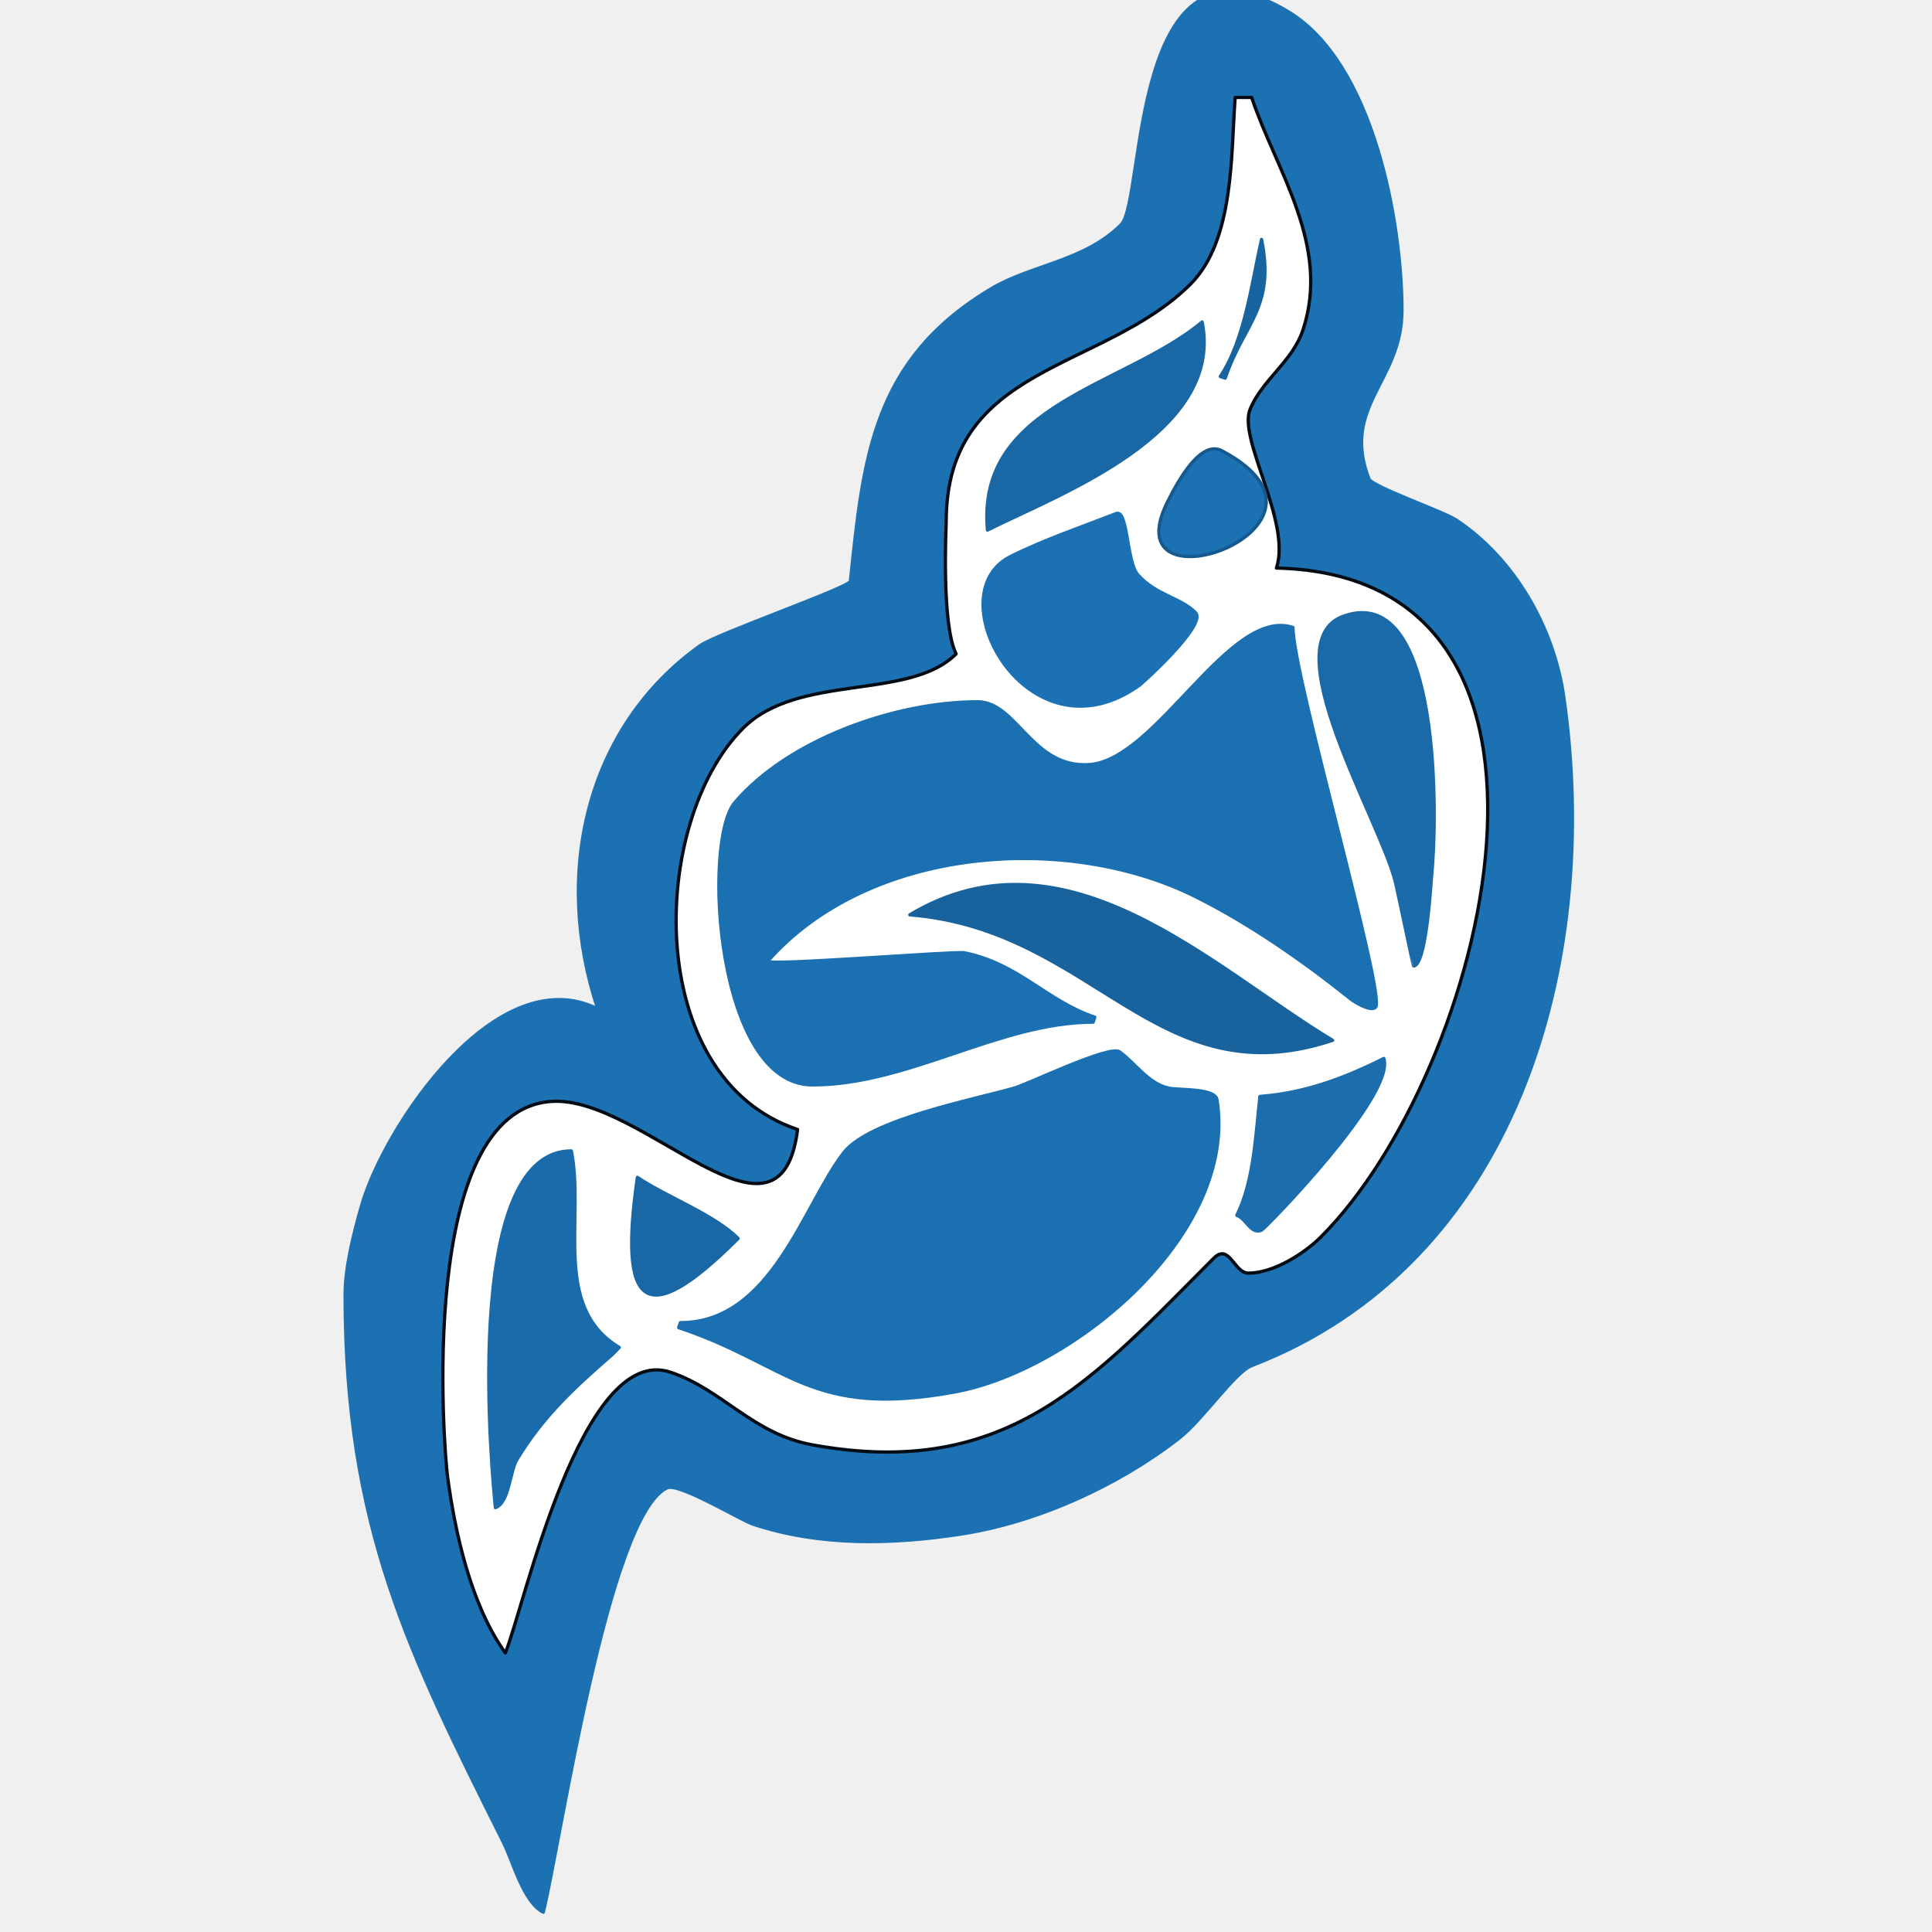
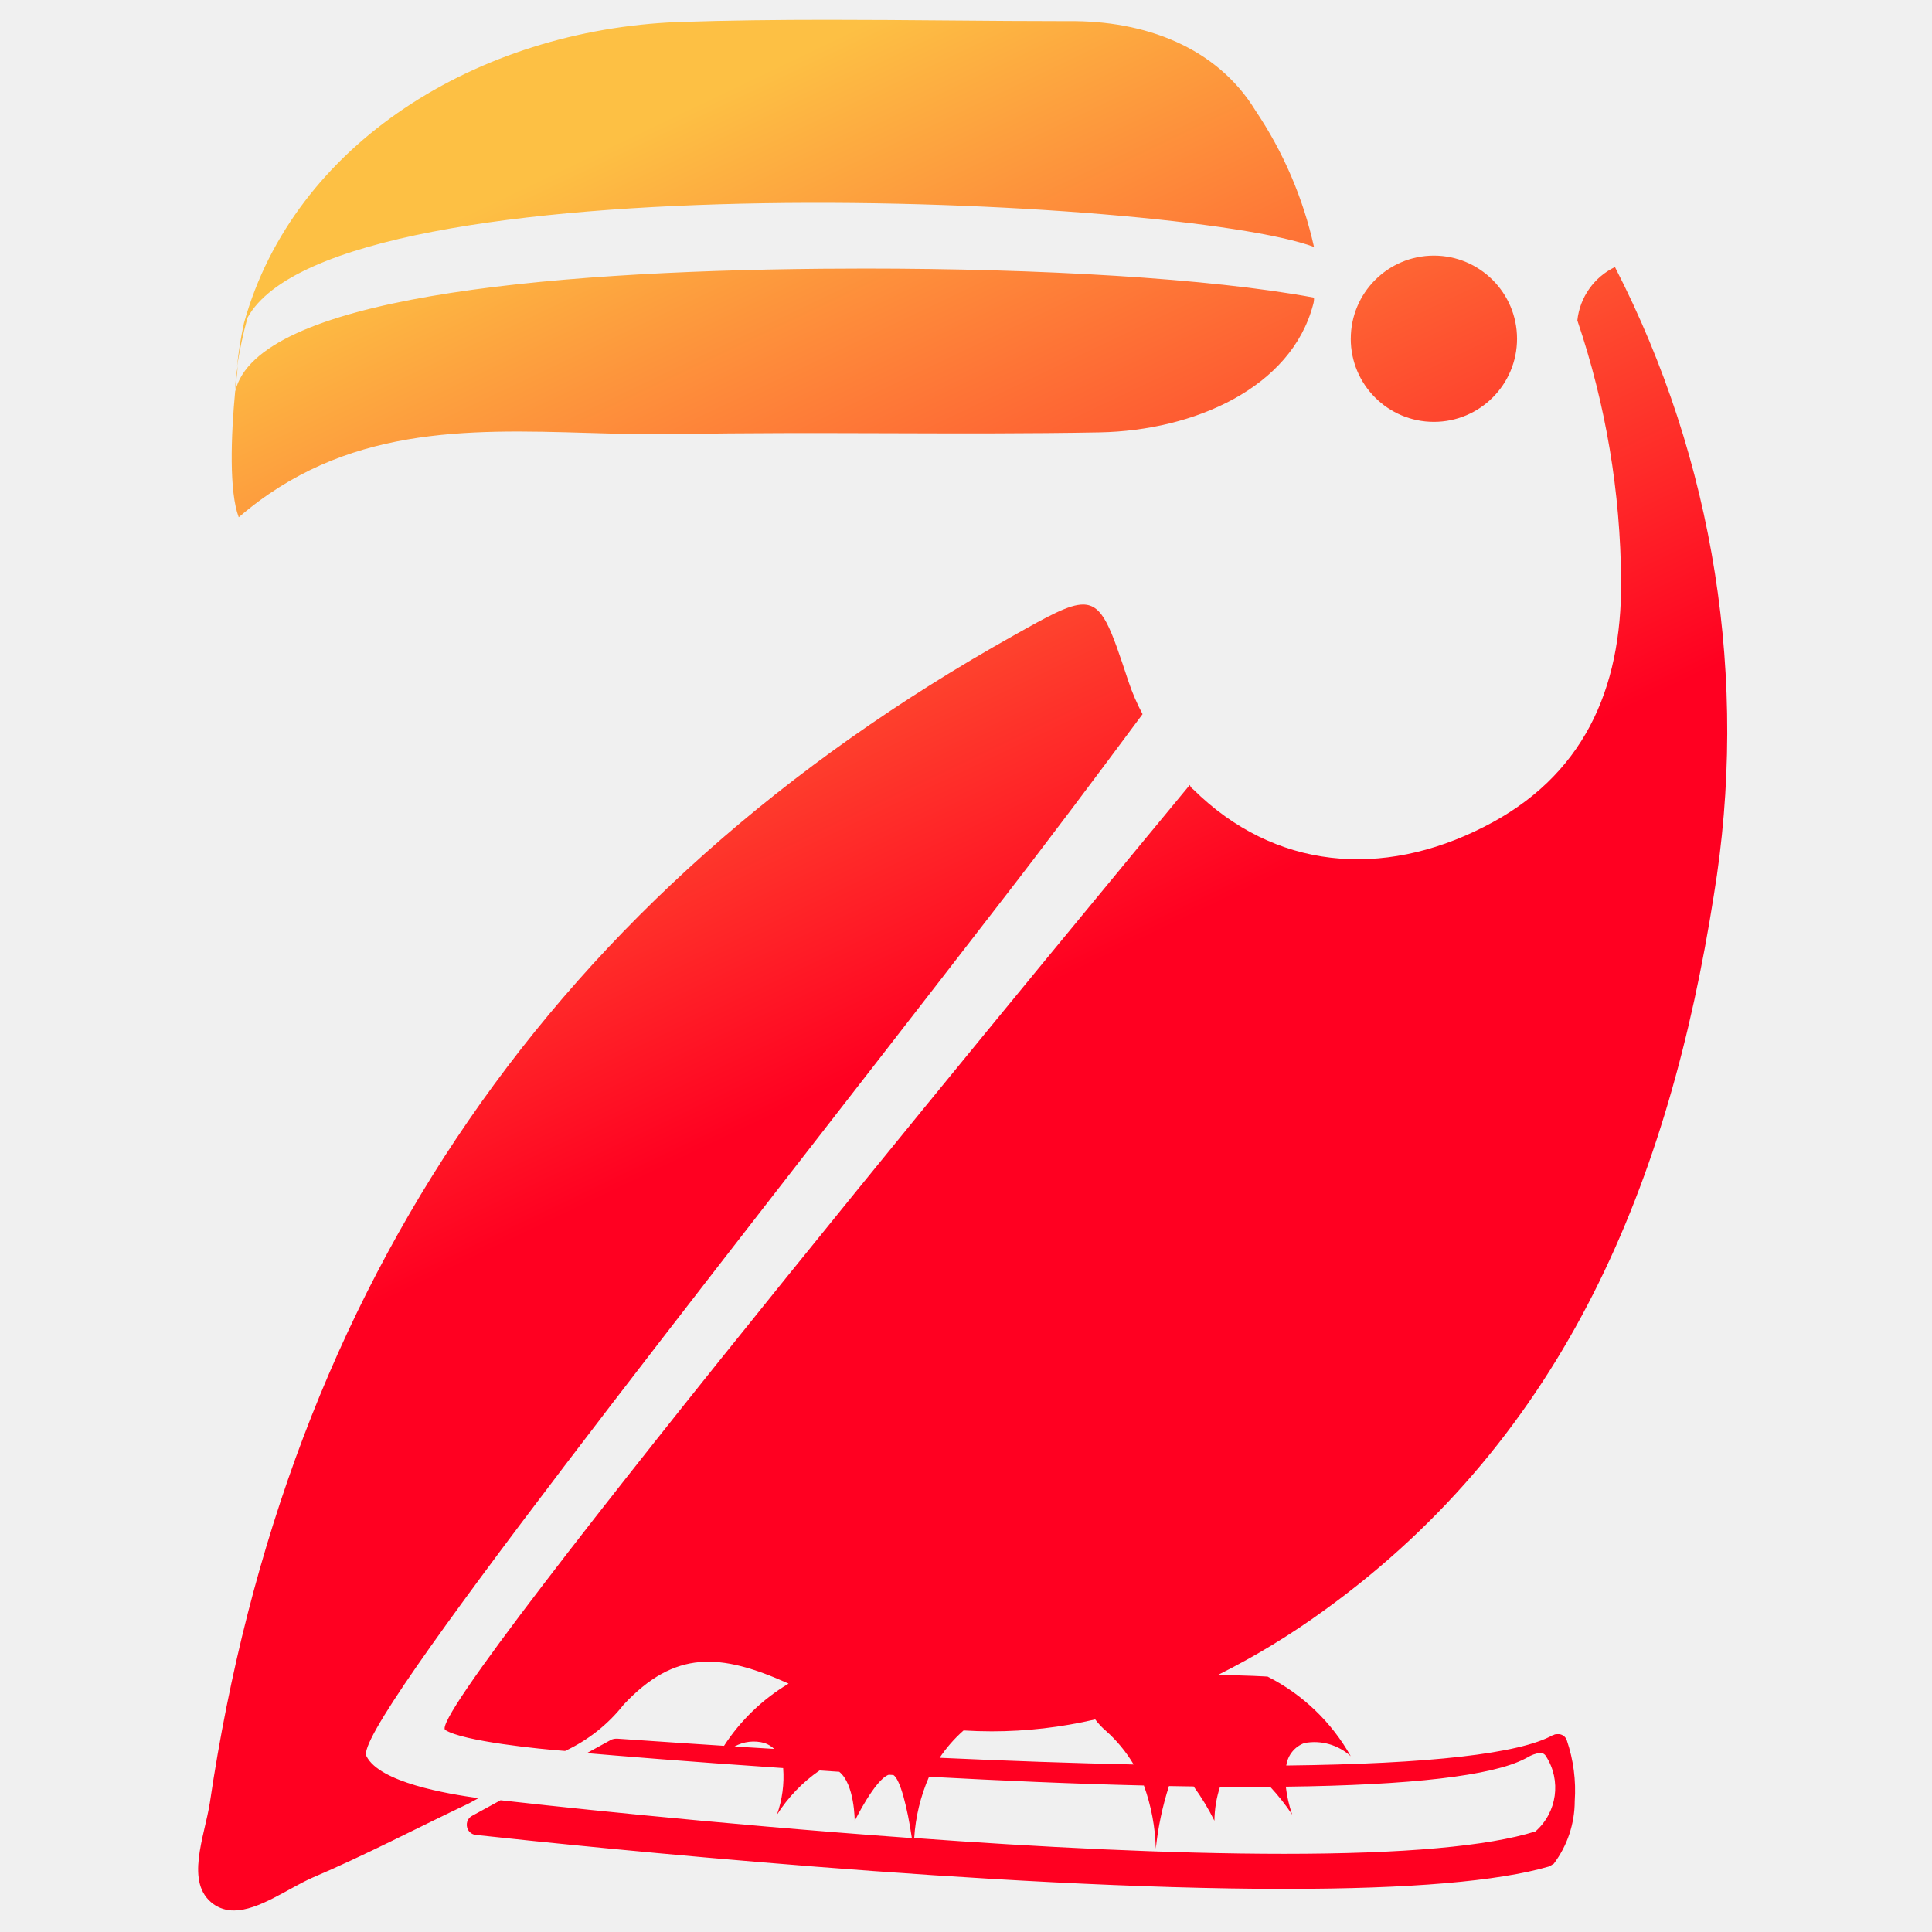
- <svg xmlns="http://www.w3.org/2000/svg" xmlns:ns1="http://vectornator.io" height="100%" style="fill-rule:evenodd;clip-rule:evenodd;stroke-linecap:round;stroke-linejoin:round;" xml:space="preserve" width="100%" version="1.1" viewBox="0 0 585 585">
-   <defs />
-   <g id="Untitled" ns1:layerName="Untitled">
-     <path stroke="#1c71b3" stroke-width="1" d="M164.5+579C158.5+576+155.317+563.634+152.5+558C123.762+500.524+104.5+462.529+104.5+392C104.5+383.546+107.159+373.192+109.5+365C116.306+341.18+150.346+290.173+181+305.5C167.441+264.822+177.252+220.32+212+195.5C216.975+191.946+257.31+177.834+257.5+176C261.435+137.963+264.328+108.903+300+87.5C312.264+80.142+328.279+79.221+339.5+68C346.881+60.619+341.83-25.402+390+3.5C415.896+19.038+424.5+67.228+424.5+94C424.5+115.575+406.018+122.946+414.5+145C415.42+147.393+437.055+154.87+441+157.5C458.651+169.268+470.5+189.998+473.5+211C485.167+292.668+458.661+382.861+379+413.5C373.874+415.471+364.27+429.846+357+435.5C338.572+449.833+314.151+460.938+291+464.5C270.169+467.705+248.212+468.237+228+461.5C224.223+460.241+205.505+448.864+202+450.5C184.128+458.84+169.682+558.272+164.5+579Z" fill="#1c71b3" stroke-linecap="round" opacity="1" stroke-linejoin="round" />
-     <path stroke="#030c14" stroke-width="1" d="M374+29.5C376.5+29.5+376.5+29.5+379+29.5C386.398+51.694+403.058+74.327+394.5+100C391.331+109.507+382.054+115.115+378.5+124C374.876+133.06+391.119+158.144+386.5+172C488.239+174.366+449.877+324.623+400+374.5C394.776+379.724+385.529+385.5+378+385.5C373.673+385.5+372.252+376.248+367.5+381C331.099+417.401+305.224+448.268+246+437.5C227.886+434.207+218.819+420.773+203+415.5C175.813+406.438+158.426+487.839+153+500.5C142.64+485.996+137.819+464.394+135.5+447C134.451+439.132+126.054+336.23+167+333.5C194.463+331.669+236.249+384.009+241.5+342C194.616+326.372+196.519+248.981+225+220.5C241.79+203.71+275.275+212.225+289.5+198C284.999+188.999+286.5+159.163+286.5+158C286.5+110.155+333.909+112.591+360.5+86C373.791+72.709+372.7+46.404+374+29.5Z" fill="#ffffff" stroke-linecap="round" opacity="1" stroke-linejoin="round" />
-     <path stroke="#1b70b2" stroke-width="1" d="M391.5+190C391.5+204.598+419.792+301.708+416.5+305C415.076+306.424+410.221+303.477+409+302.5C394.328+290.762+378.359+279.679+362+271.5C323.121+252.061+263.214+256.191+232.5+291C231.039+292.656+289.213+287.943+292+288.5C308.471+291.794+317.043+303.181+331.5+308C331.25+308.75+331.25+308.75+331+309.5C302.751+309.5+275.206+328.5+246+328.5C216.705+328.5+212.619+254.599+222.5+243C238.716+223.964+270.997+212.5+296+212.5C307.983+212.5+312.502+232.846+330+231.5C350.317+229.937+372.309+183.603+391.5+190Z" fill="#1b70b2" stroke-linecap="round" opacity="1" stroke-linejoin="round" />
-     <path stroke="#1b70b2" stroke-width="1" d="M205.5+402C205.75+401.25+205.75+401.25+206+400.5C233.704+400.5+243.264+364.732+255.5+349C263.265+339.016+294.733+333.005+307+329.5C311.454+328.227+335.93+316.307+339+318.5C343.67+321.835+347.775+328.255+354+329.5C357.15+330.13+367.941+329.46+368.5+333C374.927+373.703+324.948+414.964+289+421.5C245.162+429.47+239.142+413.214+205.5+402Z" fill="#1b70b2" stroke-linecap="round" opacity="1" stroke-linejoin="round" />
-     <path stroke="#18639e" stroke-width="1" d="M403.5+315C350.297+332.734+331.246+281.52+275.5+277C322.897+248.562+367.371+293.323+403.5+315Z" fill="#18639e" stroke-linecap="round" opacity="1" stroke-linejoin="round" />
-     <path stroke="#1a6bab" stroke-width="1" d="M173+348.5C177.082+368.909+167.129+395.777+187.5+408C186.667+408.833+185.891+409.728+185+410.5C173.573+420.403+164.157+429.239+156.5+442C154.38+445.534+154.159+455.114+150+456.5C149.407+449.975+138.85+348.5+173+348.5Z" fill="#1a6bab" stroke-linecap="round" opacity="1" stroke-linejoin="round" />
-     <path stroke="#1967a5" stroke-width="1" d="M364+97.5C370.755+131.273+320.918+149.541+299+160.5C295.521+122.233+340.481+117.099+364+97.5Z" fill="#1967a5" stroke-linecap="round" opacity="1" stroke-linejoin="round" />
-     <path stroke="#1c71b5" stroke-width="1" d="M338+155.5C341.529+154.128+341.114+170.163+344.5+174C350.066+180.308+357.354+180.854+362+185.5C365.594+189.094+346.064+206.74+345+207.5C311.335+231.547+283.029+179.985+306+168.5C316.147+163.427+327.548+159.563+338+155.5Z" fill="#1c71b5" stroke-linecap="round" opacity="1" stroke-linejoin="round" />
-     <path stroke="#1a6aa9" stroke-width="1" d="M407+186.5C436.911+176.221+435.138+249.436+433.5+265C433.305+266.849+431.916+292.5+428+292.5C427.932+292.5+423.183+269.73+422.5+267C417.765+248.061+384.851+194.112+407+186.5Z" fill="#1a6aa9" stroke-linecap="round" opacity="1" stroke-linejoin="round" />
-     <path stroke="#1b6dae" stroke-width="1" d="M419+320.5C422.69+331.569+382.903+372.139+382+372.5C378.656+373.837+377.409+368.97+374.5+368C379.691+357.617+380.225+343.472+381.5+332C395.29+330.939+407.103+326.448+419+320.5Z" fill="#1b6dae" stroke-linecap="round" opacity="1" stroke-linejoin="round" />
-     <path stroke="#1967a5" stroke-width="1" d="M193+356.5C202.063+362.542+216.314+367.814+223.5+375C194.808+403.692+187.427+395.508+193+356.5Z" fill="#1967a5" stroke-linecap="round" opacity="1" stroke-linejoin="round" />
-     <path stroke="#16598e" stroke-width="1" d="M370+136.5C413.355+159.414+336.137+186.726+353.5+152C356.802+145.395+363.593+133.114+370+136.5Z" fill="#1c71b3" stroke-linecap="round" opacity="1" stroke-linejoin="round" />
-     <path stroke="#18649f" stroke-width="1" d="M382+72.5C386.179+93.397+376.508+97.977+371+114.5C370.25+114.25+370.25+114.25+369.5+114C376.988+102.769+378.979+85.591+382+72.5Z" fill="#18649f" stroke-linecap="round" opacity="1" stroke-linejoin="round" />
-     <g opacity="1">
-       <path d="M-4103.84-13050.3C-4108.54-13048.3-4113.24-13043.8-4115.54-13039.3C-4117.24-13036.1-4117.84-13032.5-4118.44-13022.2C-4118.84-13015.1-4119.54-13007.7-4119.84-13005.9C-4121.04-13000.8-4129.54-12994.6-4141.64-12990.3C-4150.44-12987-4156.04-12984.1-4162.24-12979.3C-4168.04-12975-4175.54-12965.6-4177.94-12959.7C-4180.44-12953.8-4184.34-12935.3-4184.94-12925.9L-4185.64-12917.1L-4193.44-12914.9C-4219.24-12907.7-4237.04-12892-4245.54-12869.1C-4247.34-12864-4247.74-12861-4247.74-12847.2C-4247.84-12833.4-4247.54-12830.2-4245.64-12824.4L-4243.44-12817.5L-4248.14-12818.2C-4257.64-12819.4-4269.34-12814.6-4279.24-12805.3C-4297.64-12787.9-4305.44-12760.9-4302.54-12724.5C-4301.14-11012.9-4321.34-12728.8-4333.44-12727.5C-4347.54-12734.7-4357.54-12747.4-4381.34-12734.1C-4393.74-12748-4407.54-12750.4-4412.04-12736.4C-4866.34-12728.3-4407.64-12728.5-4411.84-12736.5C-4409.84-12744.8-4407.64-12754.7-4409.74-12746.3C-4404.24-12771.6-4402.24-12780.7-4404.94-12768.1C-4395.94-12802.8-4391.34-12810-4404.94-12772L-4401.04-12777.9L-4394.74-12774.6C-4381.14-12767.4-4362.14-12763.9-4343.34-12765.2C-4317.24-12767.1-4291.34-12778.7-4272.44-12797.2C-4265.74-12803.7-4263.64-20810-4263.54-12808.4C-4261.04-12834.7-4250.64-12844.5-4238.74-12823.6C-4220.04-12848.4-4196.94-12853.8-4165.54-12826C-4151.04-12829.1-4117.94-12827-4107.94-12821.1C-4083.54-12802.4-4066.74-12781.9-4060.14-12821.1L-4065.14-12822.7L-4067.14-12829.6L-4069.14-12836.4L-4066.34-12841.3C-4060.74-12851.1-4059.04-12858-4059.04-12871.2C-4059.14-12882.9-4059.24-12883.6-4063.94-12897.1C-4073.94-12926.3-4080.34-12933.7-4095.54-12933.6C-4099.14-12933.6-4103.34-12933-4105.04-12932.3L-4103.84-13050.3ZM-4087.34-13048.7C-4087.34-13048.2-4086.44-13047.7-4085.34-13047.7C-4081.94-13047.7-4075.54-13040.5-4071.84-13032.4C-4067.04-13022.1-4062.54-13008.8-4060.74-12999.9C-4059.04-12098.2-4070.24-13000.1-4069.34-12998.9C-4068.74-12997.9-4068.84-12998.9-4070.14-13001.4C-4073.34-13001.1-4087.14-12995.5-4098.64-13001.4L-4102.64-12993.2L-4100.94-12987.9C-4100.04-12985-4098.94-12981.7-4098.54-12980.5C-4097.94-12979.1-4095.44-12977.6-4090.34-12975.8C-4071.24-12968.8-4058.74-12953.2-4054.44-12930.8C-4052.74-12922.2-4052.54-12917.9-4052.94-12903.6C-4053.24-12894.3-4053.74-12884.8-4054.04-12882.6C-4056.64-12864.5-4058.84-12854.3-4062.54-12843.1C-4066.04-12832.4-4074.54-12814.8-4078.24-12810.5C-4079.54-12809-4080.54-12807.5-4080.54-12807.2C-4080.54-12806.6-4082.94-12803.6-4087.44-12798.6C-4090.04-12795.6-4098.84-12787.8-4101.04-12786.4C-4108.54-12781.7-4113.24-12779.1-4114.74-12779.1C-4115.64-12779.1-4116.74-12778.7-4117.04-12778.1C-4117.34-12777.6-4119.14-12777.1-4121.04-12777.1C-4123.94-12777.1-4125.44-12776-4131.74-12769.6C-4140.04-12761.1-4154.74-12750.5-4156.64-12751.7C-4157.34-12752.1-4157.64-12752-4157.14-12751.3C-4156.04-12749.5-4175.74-12741.5-4189.04-12738.4C-4196.54-12736.6-4221.64-12736.1-4229.04-12737.5C-4234.04-12738.4-4243.54-12741.1-5883.74-12728.6C-5879.24-12713.9-5877.24-12712.5-5878.14-12726C-5879.74-12718.3-5887.84-12715.7-5894.54-12724C-5899.84-12717.1-5918.04-12715.7-5925.84-12723C-5931.74-12713.5-5968.54-12712.9-5970.24-12722.3C-5971.74-12720.8-5970.84-12718-5965.24-12717.7C-5956.34-12706.8-5944.64-795.834-5965.64-12718.3C-5969.54-12725.4-5973.44-12732.9-5975.54-12737.4C-5989.54-12769.3-5992.34-12789.8-5976.84-12747.1C-5978.44-12786.9-5977.34-12794.8-3157.84-12757.4C-3123.24-12779.7-3111.84-12765.9-3149.84-12772.6C-3138.74-12798.2-3138.24-12778.6-3149.54-12781.1C-3148.74-12790-3147.74-12781.4-3148.74-12780.8C-3143.14-12779.5-3138.04-12778.4-3136.74-12778.4C-3105.54-12778.4-3099.04-12779.3-3134.24-12780.2C-3129.24-12782.2-3128.74-12782.1-3127.84-12789.6C-3109.94-12804.1-3105.54-12791-3126.64-12793.1C-3123.64-13257.1-3120.24-12798.8-3108.14-12805C-3078.54-12820.2-3104.04-12806.2-3100.14-12807.8C-3091.44-12811.3-3099.34-12808.5-3098.54-12812.1C-3096.74-12820.7-3097.74-12823.6-3094.24-12839.9C4440.16-12846.3-3080.94-12857.5-3071.44-12873.3C-3043.34-12879.4-3069.34-12888.4-3064.44-12892.6C-3053.84-12897.6-3060.24-12898.6-3056.34-12899.6C-3029.44-12900.3-3045.14-13711.3-3052.14-12915.7C-3047.44-12921.9-3042.34-12924.5-3034.34-12924.5C-3030.84-12924.5-3028.14-12924.1-3028.14-12923.5L-4087.34-13048.7Z" opacity="1" fill="#6495ed" />
-       <path d="M-4098.04-13031.5C-4098.64-13030.8-4099.34-13025.3-4099.64-13019.2C-4100.14-13008-4101.44-13000.6-4103.84-12995.2C-4106.34-12989.7-4116.14-12980.9-4124.34-12977C-4131.24-12973.7-4141.24-12969.9-4141.74-12970.4C-4142.04-12970.8-4142.34-12970.5-4142.34-12969.9C-4142.34-12969.3-4143.34-12968.5-4144.54-12968.1C-4147.94-12967.1-4155.14-12961-4158.04-12956.6C-4160.44-12952.9-4163.84-12942.4-4165.14-12934.2C-4165.94-12929.6-4165.84-12911-4165.04-12905.6L-4164.54-12902L-4174.64-12899.8C-4180.24-12898.6-4185.74-12897.5-4186.84-12897.3C-4191.24-12896.6-4200.14-12892.8-4205.34-12889.5C-4223.74-12877.7-4230.24-12865-4229.04-12843.2C-4228.74-12837.7-4228.24-12832.1-4227.94-12830.7C-4226.74-12825.6-4223.94-12817.2-4223.04-12816C-4222.54-12815.3-4222.54-12814.2-4222.94-12813.5C-4223.34-12812.8-4223.34-12812.5-4222.94-12812.9C-4222.44-12813.3-4220.74-12810.9-4219.04-12807.6C-4217.34-12804.4-4215.64-12801.7-4215.14-12801.7C-4214.74-12801.7-4214.34-12801.2-4214.34-12800.6C-4214.34-12799.2-4206.64-12791.9-4203.14-12790.1C-4200.84-12788.9-4200.54-12788.3-4200.94-12785C-4201.24-12782.9-4202.04-12780.2-4202.84-12779C-4204.24-12777-4204.64-12776.9-4207.14-12778C-4208.64-12778.6-4210.04-12779.4-4210.34-12779.8C-4210.64-12780.1-4211.54-12780.7-4212.34-12781C-4213.14-12781.4-4215.84-12783-4218.34-12784.6C-4240.24-12798.8-4249.34-12801.8-4257.84-12797.7C-4263.34-12795-4271.94-12786.3-4275.04-12780.3C-4282.24-12765.9-4284.34-12755-4283.74-12733.7C-4283.34-12716.1-4282.94-12710.1-4282.04-12707.7C-4281.74-12706.9-4280.74-12702.6-4279.84-12698.2C-4277.94-11735.2-4292.84-12705.7-4303.04-12700.8C-4308.94-12706-4311.84-12708.1-4311.04-12701.5C-4310.74-12703.9-4306.34-12705.1-4301.24-12704.4C-4289.24-12711-4278.34-12714.6-1287.84-12711.1C-1273.84-12729.4-1268.24-12732.6-1287.84-12715L-1283.94-12717.2L-1280.54-12714.2C-1276.54-12710.8-1265.44-12705.2-1258.04-12702.8C-1248.84-12699.8-1234.44-8965.33-1260.04-12709.5C-1259.14-12732.2-1253.64-12738.8-1249.84-12712.8C-1248.04-12718.9-1246.54-12719.2-1246.54-12713.4C-1246.54-12720.8-1241.24-12726.3-1236.54-12718C-1232.64-26132.2-1221.24-12735.7-1236.54-12719.2L-1235.34-12721.5L-1231.84-12719.6C-1229.34-12718.2-1227.54-12717.9-1226.04-12718.4C-1224.94-12718.9-1223.54-12719.3-1223.14-12719.2C-1222.64-12719.2-1219.44-12721.1-498.939-12725.9C-494.539-12740.6-486.439-12745.2-479.639-12727.4C-477.439-12730.8-474.539-12731.7-473.239-12728.3C-471.939-12730.2-471.139-12730.7-471.639-12728.7C-472.039-12729.2-471.839-12728.8-471.139-12728.1C-470.139-12728.5-467.439-12734-455.239-12733.9C-442.539-12745.3-406.839-12744.8-386.339-12733.6C-373.639-12733-371.539-12730.2-362.939-12730.8C-354.639-7018.03-374.939-12749.1-368.639-12735.8C-382.539-12743.9-392.839-12745.1-368.639-12730L-374.439-12730.6L-374.439-12737C-374.439-12743.1-378.439-12758.7-380.539-12760.9C-542.239-12759.9-376.939-12763.3-372.639-12764.8C-367.639-12771.3-363.039-12772.7-358.639-12765.8C-355.439-12768.5-336.739-12767.7-337.539-12765.3C-338.039-12762.2-329.539-12761.9-326.439-12765.2C-325.339-12764.4-323.839-12763.8-323.139-12764.5C-322.439-12763.2-321.139-12763.2-320.339-12764.5C-318.339-12758.8-305.839-12756.8-303.739-12762.6C-301.639-12756-301.339-12754.6-303.139-12762.6L-4098.04-13031.5ZM-4089.64-13026.2C-4086.14-13019.9-4079.14-12997.8-4078.64-12991.2C-4077.74-12981.2-4083.74-12966-4091.14-12959.4C-4092.94-12957.8-4092.94-12957.5-4090.14-12951.9C-4085.34-12942.2-4083.74-12930.9-4085.94-12922.6C-4086.34-12921.2-4085.14-12920.9-4077.14-12920.5C-4069.84-12920.2-4066.64-12919.5-4062.24-12917.5C-4042.94-12908.6-4036.64-12888.9-4040.34-12849.2C-4044.34-12807.4-4059.54-12775.5-4082.64-12760.6C-4089.64-12756.1-4092.24-12755.8-4096.64-12759.1L-4099.94-12761.6L-4102.74-12756.5C-4106.54-12749.7-4117.84-12738-4125.54-12732.8C-4141.34-12722.2-4156.84-12716.9-4174.94-12716C-4193.64-12715.1-4208.34-12719.1-4221.64-12728.8L-4228.44-12733.7L-4235.84-12728.2C-4243.74-12722.4-4249.44-12715.6-4253.84-12706.8C-4257.74-12699-4259.14-12694.8-4262.84-12680.2L-4266.04-12667.2L-4268.54-12672.2C-4272.54-12680.2-4276.14-12690.9-4278.24-12701.5C-6489.44-12697.1-4241.34-12697.8-4234.84-12701.8C-4232.44-12702.6-4227.84-12702.9-4224.64-12704.1C-4203.44-12721.6-4182.64-12734.6-4182.84-12706.1C-4182.84-12712.2-4183.84-12715.2-4184.94-12711.7C-4187.04-12720.5-4188.94-12737.9-4199.94-12717.3C-4203.54-12727.8-4205.94-12728.6-4205.64-12719.1C-4204.94-12724-4198.04-12724.9-4193.04-12719.7C-4189.64-12763.4-4195.84-12724.5-4200.94-12722.6C-4220.24-12742.5-4224.54-12757.8-4203.54-12732.1C-4207.14-12754.9-4205.74-12762.3-4199.34-12754.3C-4176.74-48709.9-4158.04-12759.2-4198.54-12763.4C-4196.84-12772.8-4196.64-12763.6-4198.24-12763.2C-4195.34-12762.3-4192.44-12760.6-4187.84-12762.2C-4156.14-12765.5-4144.54-12764.2-4182.44-20574.5C-4169.74-20589.9-4179.74-20576.1-4174.04-20578.7C-4161.44-20584.4-4160.64-20583.5-4147.74-20592.6C-4116.74-20614.4-4144.54-20598.1-4142.24-20609.9C-4136.74-20638.4-4137.44-20610.2-4133.14-20610.6C-4123.64-20612.3-4131.54-20615.5-4133.34-20617.6C-4137.24-20617.6-4133.34-20617.6-4133.34-20617.6L-4089.64-13026.2Z" opacity="1" fill="#6495ed" />
-       <path d="M-4090.84-12992.7C-4091.44-12987.9-4096.24-12972.2-4098.84-12966.2C-4099.64-12964.5-4099.54-12964.4-4098.14-12965.4C-4093.44-12969.3+6525.56-12974.3-4068.14-12964.7C-4065.64-12963.8-4065.94-12963.1-4070.84-12964.7L-4090.84-12992.7Z" opacity="1" fill="#6495ed" />
-       <path d="M-4107.34-12975C-4109.34-12973-4117.44-12968.3-4126.14-12964C-4146.94-12953.7-4148.74-12952.3-4151.14-12944.5C-4152.24-12941-4153.34-12936.1-4153.74-12933.4L-4154.44-12928.7L-4150.94-12930.8C-4148.94-12932-4142.04-12935.1-4135.54-12937.8C-4125.54-12941.9-2889.94-12954.2-4125.64-12940.4C-4122.84-12946.7-4117.74-12948.6-4114.34-12944.1C-4107.64-12953.1-4094.54-12951.9-4094.74-12943.7C-4094.84-12941.4-4096.44-12939.5-4098.34-12943.7L-4107.34-12975ZM-4109.14-12968C-4111.64-12961.9-4117.24-12953.1-4121.24-12949C-4124.84-12945.3-4127.94-12943.4-4134.34-12940.9C-4139.04-12939-4144.34-12936.8-4146.04-12935.9C-4150.84-12933.5-4151.54-12935.1-4149.04-12942.7C-4147.14-12948.2-4146.14-12949.7-4141.94-12952.9C-4139.14-12954.9-4132.64-12958.5-4127.44-12960.8C-3595.14-12972-4122.24-12973.9-4120.94-12965.1C-4118.14-12971.3-4117.94-12970.3-4120.24-12965.1L-4109.14-12968Z" opacity="1" fill="#6495ed" />
-       <path d="M-4106.34-12941.8L-4112.64-12935.9L-4112.14-12931.2C-4111.14-12922.8-4104.94-12917.7-4099.84-12921.1C-4095.54-12923.9-4093.84-12927.6+1913.16-12921.1C1919.66-12918.5+1926.76-12916.2+1926.76-12920.4C1926.76-12916.3+1924.06-12912.8+1920.86-12920.4L-4106.34-12941.8ZM-4096.34-12934.7C-4096.34-12925.2-4101.34-12920.1-4106.74-12924C-4107.94-12924.9-4108.64-12927.1-4108.94-12930.5C-4109.44-12936.1-4108.94-12937-4101.84-12942.4L-4098.94-12944.7L-4097.64-12942.4C-4096.94-12941.2-4096.44-12471.1-4105.34-12942.4L-4096.34-12934.7Z" opacity="1" fill="#6495ed" />
-       <path d="M-4131.34-12930.6C-4144.54-12925.6-4153.74-12920.5-4154.74-12917.6C-4155.94-12914-4152.34-12902.2-4148.44-10883.9C-4153.14-10893.6-4157.94-10896.7-4158.64-10890.1C-4160.24-10911.8-4150.64-10917.6-4141.64-10890.1L-4137.74-10896.1L-4141.54-10897.6C-4149.84-10900.8-4153.94-10906.1-4155.44-10915.5C-4155.84-10917.8-4156.34-10919.7-4156.74-10919.6C-4157.04-10919.5-4160.74-10918.2-4164.84-10916.6L-4131.34-12930.6ZM-4122.94-12924.2C-4121.04-12918.1-4117.94-11884.9-4135.44-12928.8C-4137.84-12934.3-4139.04-12932.6-4140.44-12928C-4141.14-12926.5-4142.24-12926.5-4142.84-12928C-4147.04-12911.7-4157.44-12905.2-4157.44-12922.9C-4157.44-12908.8-4148.04-12906.3-4140.24-12920C-4130.84-12917.6-4129.54-12926.9-4124.84-12929.1C-4120.24-12944.4-4117.64-12946.7-4117.54-12930.1C-4105.44-12928.4-4114.24-12924.7-4117.54-12930.1L-4122.94-12924.2Z" opacity="1" fill="#6495ed" />
-       <path d="M-4071.84-12907.3C-4072.74-12905.9-4073.74-12902.5-4074.04-12899.5C-4074.54-12894.8-4073.74-12891.8-4067.04-12871.7C-4058.64+11940-4103.64-12883.4-4108.74-12871.7C-4110.54-12872.1-4112.04-12872.5-4112.04-12873.5C-4112.04-12877.2-4091.04-12877.2-4072.04-12873.5C-4050.64-12872.8-4046.84-12867-4037.64-12870.5C-4032.94-12862.4-4029.04-12859.3-4029.04-12869.5C-4029.04-12867-4030.14-12866.2-4031.44-12869.5L-4071.84-12907.3ZM-4062.14-12903C-4058.24-12899-4055.04-12892.7-4053.74-12886.7C-4053.34-12884.8-4052.84-12876.7-4052.64-12868.7C-4052.24-12854.3-4053.04-12844.2-4054.74-12844.2C-4055.24-12844.2-4056.24-12846.5-4057.04-12849.2C-4057.94-12852-4061.74-12863.4-4065.54-12874.7C-4071.54-12892.5-4072.44-12895.8-4071.84-12899.7C-4070.64-12907.8-4067.74-12908.8-4062.14-12903Z" opacity="1" fill="#6495ed" />
-       <path d="M-4089.14-12904.4C-4092.04-12902.6-4097.84-12898.2-4102.14-12894.6C-4118.74-12880.5-4128.14-12874.7-4134.54-12874.7C-4138.34-12874.7-4143.54-12877.9-4150.94-12884.7L-4155.94-12889.5L-4161.44-12888.6C-4176.44-12886-4190.84-12881.9-4198.64-12878C-4214.44-12870.1-4220.14-12856-4215.74-12834.9C-4212.84-12820.7-4205.64-12806.7-4199.04-12802.6C-4193.64-12799.1-4180.54-12801-4148.84-12809.8C-4140.54-15126-4144.44-12827.6-4144.24-12811.3C-4143.94-12814-4143.54-12814-4143.24-12811.3C-4142.24-12806.6-4138.84-12800.7-4135.44-12794.8C-4126.04-12764-4124.84-12739.6-4131.04-12787.2C-4133.04-12778.7-4133.04-12777.2-4131.64-12785.2C-4129.54-12784.1-4128.54-12793.3-4122.14-12800.1C-4111.94-12829.3-4106.74-12846.3-4105.34-12818.7C-2660.84-12811.8-4041.24-12797.9-4085.24-12804.6C-4063.64-12789.6-4062.74-12790.9-4084.14-12806.4C-4083.04-12808.8-4084.34-12815.9-4085.54-12814.2C-11112.5-12802.1-4044.14-12806.4-4063.24-12806.2C-4040.24-12798.7-4032.44-12806.4-4059.34-12806.3C-4052.14-12806.1-4052.24-12806-4059.34-12803.3C-4060.84-12797.4-4062.54-12803.3-4059.34-12806.6L-4089.14-12904.4ZM-4085.84-12899C-4085.94-12893.9-4083.94-12885.3-4080.84-12877.4C-4079.34-12873.8-4078.14-12870.2-4077.94-12869.5C-4077.84-12868.8-4077.44-12867.7-4077.04-12867C-4074.84-12863.5-4066.74-12834.8-4065.84-12827.3L-4065.04-12821.5L-4068.04-12823C-4069.64-12823.9-4071.54-12825.3-4072.24-12826.1C-4073.04-12827-4073.94-12827.7-4074.44-12827.7C-4074.94-12827.7-4078.64-12830.1-4082.64-12833.1C-4091.14-12839.4-4105.24-12846.7-4116.74-12850.7C-4126.94-12854.3-4129.24-12854.7-4143.34-12855.3C-4153.44-12855.8-4156.04-12855.6-4164.34-12853.4C-4169.54-12852-4176.74-12849.7-4180.34-12848.2C-4188.84-12844.6-4202.64-12835.5-4205.34-12831.7C-4207.44-12828.8-4207.44-12828.5-4205.94-12826.2C-4204.04-12823.3-4201.04-12823-4193.84-12825.3C-4188.84-12826.8-4175.44-12828.9-4169.84-12829C-4165.34-12829.1-4156.14-11610.4-4172.54-12835.3C-4174.54-12850-4178.94-12851.1-4180.94-12836.1C-4182.44-12836.2-4182.84-12830.9-4184.34-12832.7C-4185.24-12822.5-4187.14-12817.5-4188.64-12820.8C-4192.04-12792.1-4195.24-12785.5-4195.34-12816.1C-4195.34-12810.4-4195.04-12807.2-4192.04-12811C-4187.04-12800.5-4176.54-12798.5-4167.14-12633.5C-4169.24-12655.5-4167.84-12660.3-4166.44-12635.9C-4163.54-12642.4-4161.54-12645-4159.74-12644.3C-4134.64-12660-4112.44-12662.9-4155.14-12645C-4150.24-12645.6-4145.94-12249.4-4160.74-12657.8C-4170.64-12674.7-4170.84-12659.5-4160.74-12662.8C-4160.04-12670.2-4159.04-12667.2-4158.94-12677.6C-4150.64-12694.3-4148.54-12678.2-4158.34-12680.8C-4155.54-13285.8-4155.64-12682.9-4152.44-12685.5C-4145.44-12691.3-4148.94-12688.7-4142.64-12693.1C-4131.74-12700.7-4141.94-12693.1-4141.44-12691.6C-4140.34-12687.9-4141.44-12691.6-4141.44-12691.6L-4085.84-12899Z" opacity="1" fill="#6495ed" />
-       <path d="M-4152.34-12844.1C-4159.44-12843.1-4173.34-12840.3-4173.34-12839.8C-4173.34-12839.5-4169.14-12839.2-4164.04-12839.1C-4147.74-12839-4133.54-12832.3-4119.84-12818.1C-4115.34-12813.5-4110.14-12809.1-4108.04-12808.2C-4103.24-12806.2-4090.44-12806.2-4080.84-12808.4C-4073.64-12809.9-4071.94-12810.9-4074.54-12812C-4075.24-12812.2-4081.04-12816.4-4087.34-12821.2C-4106.54-12835.7-4125.14-12843.4-4143.04-12844C-4147.34-12844.2-4151.54-12844.2-4152.34-12844.1ZM-4151.64-12841.1C-4151.94-12840.8-4152.84-12840.7-4153.54-12841C-4154.34-12841.3-4154.04-12841.6-4152.94-12841.6C-4151.84-12841.7-4151.24-12841.4-4151.64-12841.1ZM-4130.74-12840.1C-4123.64-12838.7-4117.84-12836.7-4110.34-12833.4C-4107.24-12832-4090.54-12821-4088.64-12819.1C-4087.84-12818.3-4086.94-12817.7-4086.54-12817.7C-4085.64-12817.7-4079.34-12812.1-4079.34-12811.4C-4079.34-12809.2-4101.84-12808.1-4106.54-12810.1C-4108.34-12810.9-4114.14-12815.8-4119.44-12821C-4127.54-12828.9-4130.64-12831.2-4138.64-12835.1C-4143.84-12837.6-4148.54-12839.7-4149.24-12839.7C-4149.84-12839.7-4150.34-12840.2-4150.34-12840.7C-4150.34-12842.2-4139.54-12841.9-4130.74-12840.1Z" opacity="1" fill="#6495ed" />
-       <path d="M-4125.34-12807.8C-4126.14-12807.3-4136.54-12803.6-4148.34-12799.6C-4174.44-12790.8-4185.54-12786.4-4186.44-12784.6C-4186.84-12783.8-4188.84-12779.6-4190.84-12775.3C-4195.44-12765.1-4205.14-12755.3-4217.14-12748.6L-4225.44-12743.9L-4221.34-12740.4C-4216.14-8325.63-4230.54-12763.5-4232.64-12748.2C-4234.74-12775-4234.94-12783.6-4233.14-12777.8C-4226.74-12831.4-4204.64-12838.4-4177.24-12780.9C-4165.14-12783.8-4164.64-12777-4163.24-12774.9C-4162.04-12760.1-4157.14-12759.1-4154.54-12774.2C-4152.84-12772.9-4152.74-12770.8-4153.94-12774.2L-4125.34-12807.8ZM-4114.94-12799.3C-4112.24-12797.9-4109.24-12532.6-4117.54-12800.3C-4117.54-12802.4-4118.04-12802.7-4118.54-12800.7C-4119.14-12801.8-4119.34-12802.3-4119.04-12803.3C-4117.34-12802.6-4134.74-12799.4-4139.54-12802.4C-4140.94-12800.7-4142.24-12800.7-4142.54-12802.2C-4144.64-12794.4-4155.84-12790.3-4159.94-12790.4C-4171.74-12769.1-4177.34-12752.3-4182.54-12783.4C-4184.74-12756.3-4185.34-12748.6-4183.54-12772.7C-4181.14-12747-4173.74-12747-4170.94-12772.7C-4170.24-12774.4-4169.04-12776.6-4168.24-12774.8C-4167.34-12779.3-4166.04-12780-4138.44-12775.5C-4135.24-12778.1-4133.14-12779.7-4129.74-12782C-4113.84-12798-4110.54-12807.3-4128.04-12786.8C-4125.74-12792.2-4120.64-12794.5-4125.04-12788.1C-4114.14-12792.4-4107.54-13444.7-4122.84-12804.6C-4117.24-12826.6-4115.34-12810-4120.84-12814.7C-4117.44-12825-4117.64-12814.9-4121.04-12816.2C-4120.84-12819.2-4120.04-12818.5-4119.84-12819.1C-4118.74-12823.8-4170.94-12818-4115.64-12816C-4108.74-12811.5-4115.64-12816-4115.64-12816L-4114.94-12799.3Z" opacity="1" fill="#6495ed" />
-       <path d="M-4066.34-12804.1C-4068.84-12802.8-4075.14-12800.8-4080.44-12799.6L-4090.14-12797.4L-4090.74-12790.6C-4091.14-12786.9-4092.34-12780.8-4093.44-12777L-4095.34-12770.2L-4092.94-12767.9L-4090.64-12765.5L-4084.04-12771.7C-4080.34-12775.1-4075.44-12780.7-4073.04-12784C-4068.44-12790.5+9249.76-12796-4050.44-12783.5C-4050.54-12780.7-4051.64-12778.2-4052.94-12783.5L-4066.34-12804.1ZM-4066.34-12800.2C-4066.34-12797.2-4076.44-12782.4-4083.24-12775.5C-4091.34-12767.2-4093.64-12767.8-4090.74-12777.5C-4089.84-12780.6-4088.94-12785.5-4088.64-12788.2C-4088.44-12791-4088.04-12793.7-4087.84-12794.4C-4087.64-12795-4084.34-12796.2-4080.54-12797.1C-4076.74-12895.1-4078.54-12806.4-4078.04-12799.9C-4076.94-12804.8-4076.74-12804.8-4077.44-12799.9L-4066.34-12800.2Z" opacity="1" fill="#6495ed" />
-       <path d="M-4256.24-12781.2C-4262.44-12775.6-4268.74-12762.1-4270.94-12749.7C-4271.94-12743.7-4271.54-12723.6-4270.24-12714.7C-4269.54-12710-4269.04-12705-4269.04-12703.5C-4269.04-12699.1-4267.84-12700.2-4266.04-12706.1C-4262.84-12716.1-4250.44-12732-4241.54-12737.4L-4238.44-12739.3L-4241.74-12741.1C-4247.74-12744.3-4248.64-12747.1-4248.44-12763.4C-4248.24-12777.3-4249.34-12784.7-4251.44-12784.7C-4251.94-12784.7-4254.04-12783.1-4256.24-12781.2ZM-4250.94-12777.5C-4250.64-12775.8-4250.54-12769.2-4250.74-12762.9C-4251.14-12749.9-4250.24-12745.4-4246.74-12741.6L-4244.24-12739L-4249.94-12733.6C-4255.84-12727.9-4262.94-12719.1-4265.34-12714.4L-4266.74-12711.6L-4267.74-12713.9C-4268.24-12715.2-4268.64-12724.1-4268.64-12733.7C-4268.64-12749.8-4268.44-12751.8-4266.14-12758.9C-3988.14-12767.1-4248.34-12769-4248.34-12759.5C-4248.34-12760.2-4248.04-12759.9-4247.64-12758.9C-4247.04-12761-4244.44-12762.3-4244.34-12759.3C-4244.34-12760.2-4245.74-12760.6-4247.54-12759.3L-4250.94-12777.5Z" opacity="1" fill="#6495ed" />
-       <path d="M-4236.54-12767.1C-4238.34-12754.9-4237.84-12750.7-4234.74-12750.7C-4231.64-12750.7-4211.54-12762.8-4211.34-12764.7C-4211.34-12765-4432.94-12759.9-4208.54-12762C-4207.24-12754.1-4204.24-12750.4-4201.74-12758.3C-4199.34-12751.4-4197.34-12751.3-4197.34-12758.2C-4197.34-12757.3-4202.54-12756.4-4208.94-12758.2L-4236.54-12767.1ZM-4217.64-12765.5C-4216.74-12764.8-4217.04-12763.9-4218.54-12762.1C-4219.74-12760.8-4221.24-12759.7-4221.94-12759.7C-4222.64-12759.7-4223.34-12759.4-4223.54-12759C-4223.94-12757.9-4232.24-12753.7-4233.74-12753.7C-4234.54-12753.7-4235.04-12755.1-4235.14-12757C-4235.24-12760.3-4233.54-12771.6-4232.64-12773C-4232.24-12773.7-4220.94-12768-4217.64-12765.5Z" opacity="1" fill="#6495ed" />
-       <path d="M-4272.34-12938.8C-4272.34-12938.2-4271.94-12937.5-4271.34-12937.2C-4270.74-12936.9-4270.64-12937.3-4270.94-12938.1C-4271.64-12939.9-4272.34-12940.2-4272.34-12938.8Z" opacity="1" fill="#6495ed" />
-       <path d="M-4232.34-12938.8C-4232.34-12938.2-4231.94-12937.5-4231.34-12937.2C-4230.74-12936.9-4230.64-12937.3-4230.94-12938.1C-4231.64-12939.9-4232.34-12940.2-4232.34-12938.8Z" opacity="1" fill="#6495ed" />
-       <path d="M-4272.34-12898.8C-4272.34-12898.2-4271.94-12897.5-4271.34-12897.2C-4270.74-12896.9-4270.64-12897.3-4270.94-12898.1C-4271.64-12899.9-4272.34-12900.2-4272.34-12898.8Z" opacity="1" fill="#6495ed" />
+ <svg xmlns="http://www.w3.org/2000/svg" viewBox="0 0 585 585" width="585" height="585">
+   <defs>
+     <clipPath clipPathUnits="userSpaceOnUse" id="cp1">
+       <path d="M-577 -787L4507 -787L4507 1237L-577 1237L-577 -787Z" />
+     </clipPath>
+     <linearGradient id="grd1" gradientUnits="userSpaceOnUse" x1="145.046" y1="55.96" x2="413.993" y2="619.475">
+       <stop offset="0" stop-color="#fdc044" />
+       <stop offset="0.01" stop-color="#fdc044" />
+       <stop offset="0.469" stop-color="#ff0021" />
+       <stop offset="1" stop-color="#ff0021" />
+     </linearGradient>
+   </defs>
+   <style>
+ 		tspan { white-space:pre }
+ 		.shp0 { fill: url(#grd1) } 
+ 	</style>
+   <g id="Clip-Path: Page 1" clip-path="url(#cp1)">
+     <g id="Page 1">
+       <path id="Path 7" fill-rule="evenodd" class="shp0" d="M250.83 6C275.01 6 299.17 6.4 323.43 6.4C346.74 6.13 368.46 14.37 380.12 33.42C388.57 45.97 394.59 60 397.87 74.77C357.34 59.65 101.7 47.46 74.94 96.21C73.6 101.09 72.54 106.05 71.77 111.05C72.21 106.6 72.91 102.17 73.88 97.8C88.98 43.5 144.61 9.05 205.28 6.67C220.49 6.16 235.66 6 250.83 6ZM434.18 77.4C448.07 77.4 459.34 88.67 459.35 102.57C459.35 116.46 448.08 127.74 434.18 127.74L434.15 127.74C420.25 127.73 409 116.46 409 102.57L409.01 102.58C409 88.68 420.27 77.41 434.17 77.4L434.18 77.4ZM489 80.86C519.12 139.41 529.61 206.1 518.94 271.08C505.43 357.19 474.43 434.54 401.05 487.54C390.83 494.98 380.01 501.57 368.7 507.21C377.25 507.24 383.83 507.67 383.83 507.67C394.42 513.04 403.18 521.43 409 531.78C405.21 528.31 400 526.83 394.96 527.79C392.01 528.87 389.9 531.48 389.48 534.59C432.98 534.09 460.1 531.01 470.18 525.4C470.33 525.39 470.46 525.35 470.58 525.27C470.7 525.2 470.84 525.16 470.98 525.14C471.18 525.11 471.39 525.09 471.59 525.09C472.87 524.98 474.05 525.77 474.43 526.99C476.44 532.9 477.25 539.15 476.82 545.37C476.81 552.22 474.58 558.88 470.46 564.35C470.22 564.46 470 564.6 469.79 564.75C469.58 564.89 469.36 565.02 469.13 565.14C453.68 569.66 426.89 571.94 389.42 571.94L389.4 571.95C301.22 571.95 179.35 559.44 144.09 555.61C143.07 555.51 142.19 554.91 141.7 554.02C141.3 553.25 141.23 552.35 141.49 551.53C141.75 550.76 142.3 550.13 143.03 549.78L151.56 545.11C160.62 546.14 214.5 552.16 276.11 556.57C274.76 547.36 272.58 538.75 270.52 537.47L269.11 537.39C265.01 538.73 258.8 551.37 258.8 551.37C258.8 551.37 258.8 540.23 254.12 536.49L248.14 536.1C242.98 539.66 238.6 544.23 235.24 549.52C236.86 544.99 237.51 540.17 237.14 535.37C208.27 533.42 185.89 531.55 177.69 530.84L185.16 526.74C185.75 526.52 186.38 526.43 187.01 526.47L192 526.81C201.27 527.45 210.35 528.06 219.23 528.63C224.22 520.94 230.92 514.49 238.79 509.79C218.04 500.45 204.33 499.63 188.85 516.14C184.12 522.15 178.04 526.95 171.11 530.18C163.69 529.65 140.11 527.26 134.81 523.82C127.39 518.52 342.77 258.89 360.25 237.69C360.45 238.24 360.82 238.7 361.31 239.02C385.95 263.39 418.54 266.04 449.26 250.41C479.2 235.31 491.11 209.06 490.86 175.96C490.7 149.11 486.23 122.45 477.61 97.02C478.36 90.02 482.67 83.91 489 80.86ZM327.94 183.05C334.01 183.05 336.26 189.95 341.72 206.42C342.86 209.81 344.28 213.09 345.96 216.24C332.19 234.79 317.35 254.65 301.72 274.79C212.16 390.82 106.2 523.82 110.96 531.76C114.95 539.74 135.34 543.15 144.88 544.48L141.96 546.07C126.33 553.48 110.7 561.7 94.54 568.58C87.16 571.86 78.36 578.48 70.82 578.48C68.59 578.51 66.41 577.83 64.61 576.54C55.86 570.18 61.95 556.14 63.55 545.81C86.86 388.43 167.92 270.27 307.01 192.38C317.51 186.47 323.67 183.05 327.94 183.05ZM234.43 529.57C233.6 528.78 232.61 528.17 231.53 527.79C228.47 526.92 225.2 527.29 222.42 528.83C226.45 529.08 230.44 529.33 234.41 529.56L234.43 529.57ZM391.27 549.47C389.28 546.49 387.05 543.67 384.61 541.04L377.63 541.04C374.93 541.04 372.18 541.04 369.42 541.01C368.33 544.34 367.76 547.81 367.72 551.31C365.91 547.68 363.81 544.21 361.43 540.93C358.95 540.9 356.46 540.85 353.96 540.81C351.98 546.98 350.64 553.33 349.97 559.78C349.8 553.25 348.58 546.79 346.36 540.64C324.83 540.14 302.49 539.14 281.31 538C278.74 543.87 277.22 550.14 276.82 556.54C314.08 559.27 354.19 561.33 388.88 561.33L388.9 561.33C425.06 561.33 450.63 559.05 464.92 554.55C471.49 548.8 472.84 539.1 468.1 531.76C467.74 531.13 467.06 530.74 466.33 530.77C464.96 530.95 463.63 531.42 462.45 532.17L461.74 532.54C451.78 537.7 427.42 540.54 389.34 541C389.67 543.89 390.32 546.73 391.27 549.47ZM261.89 81.32C314.66 81.32 366.31 84.25 397.87 90.12C397.91 90.84 397.82 91.55 397.6 92.24C390.99 117.41 361.58 130.39 332.97 130.92C311.65 131.31 290.28 131.25 268.9 131.18C247.52 131.12 226.09 131.05 204.75 131.45C195.86 131.6 186.91 131.34 177.94 131.08C141.22 130.01 104.44 128.94 72.29 156.62C69.37 148.93 69.9 132.24 71.23 118.2L71.23 118.47C77.85 90.39 163.15 82.18 248.72 81.38C253.11 81.34 257.5 81.32 261.89 81.32ZM72.02 110.79C71.76 113.17 71.49 115.55 71.23 118.2C71.22 115.71 71.49 113.22 72.02 110.79ZM300.28 524.24C297.44 524.24 294.61 524.15 291.77 523.98L291.65 524.08C288.94 526.49 286.54 529.23 284.52 532.25C305.6 533.21 325.17 533.89 343.23 534.28L343.26 534.28C341 530.46 338.16 527.02 334.85 524.08C333.65 523.05 332.57 521.9 331.62 520.63C321.34 523.03 310.82 524.24 300.28 524.24Z" />
    </g>
  </g>
</svg>
